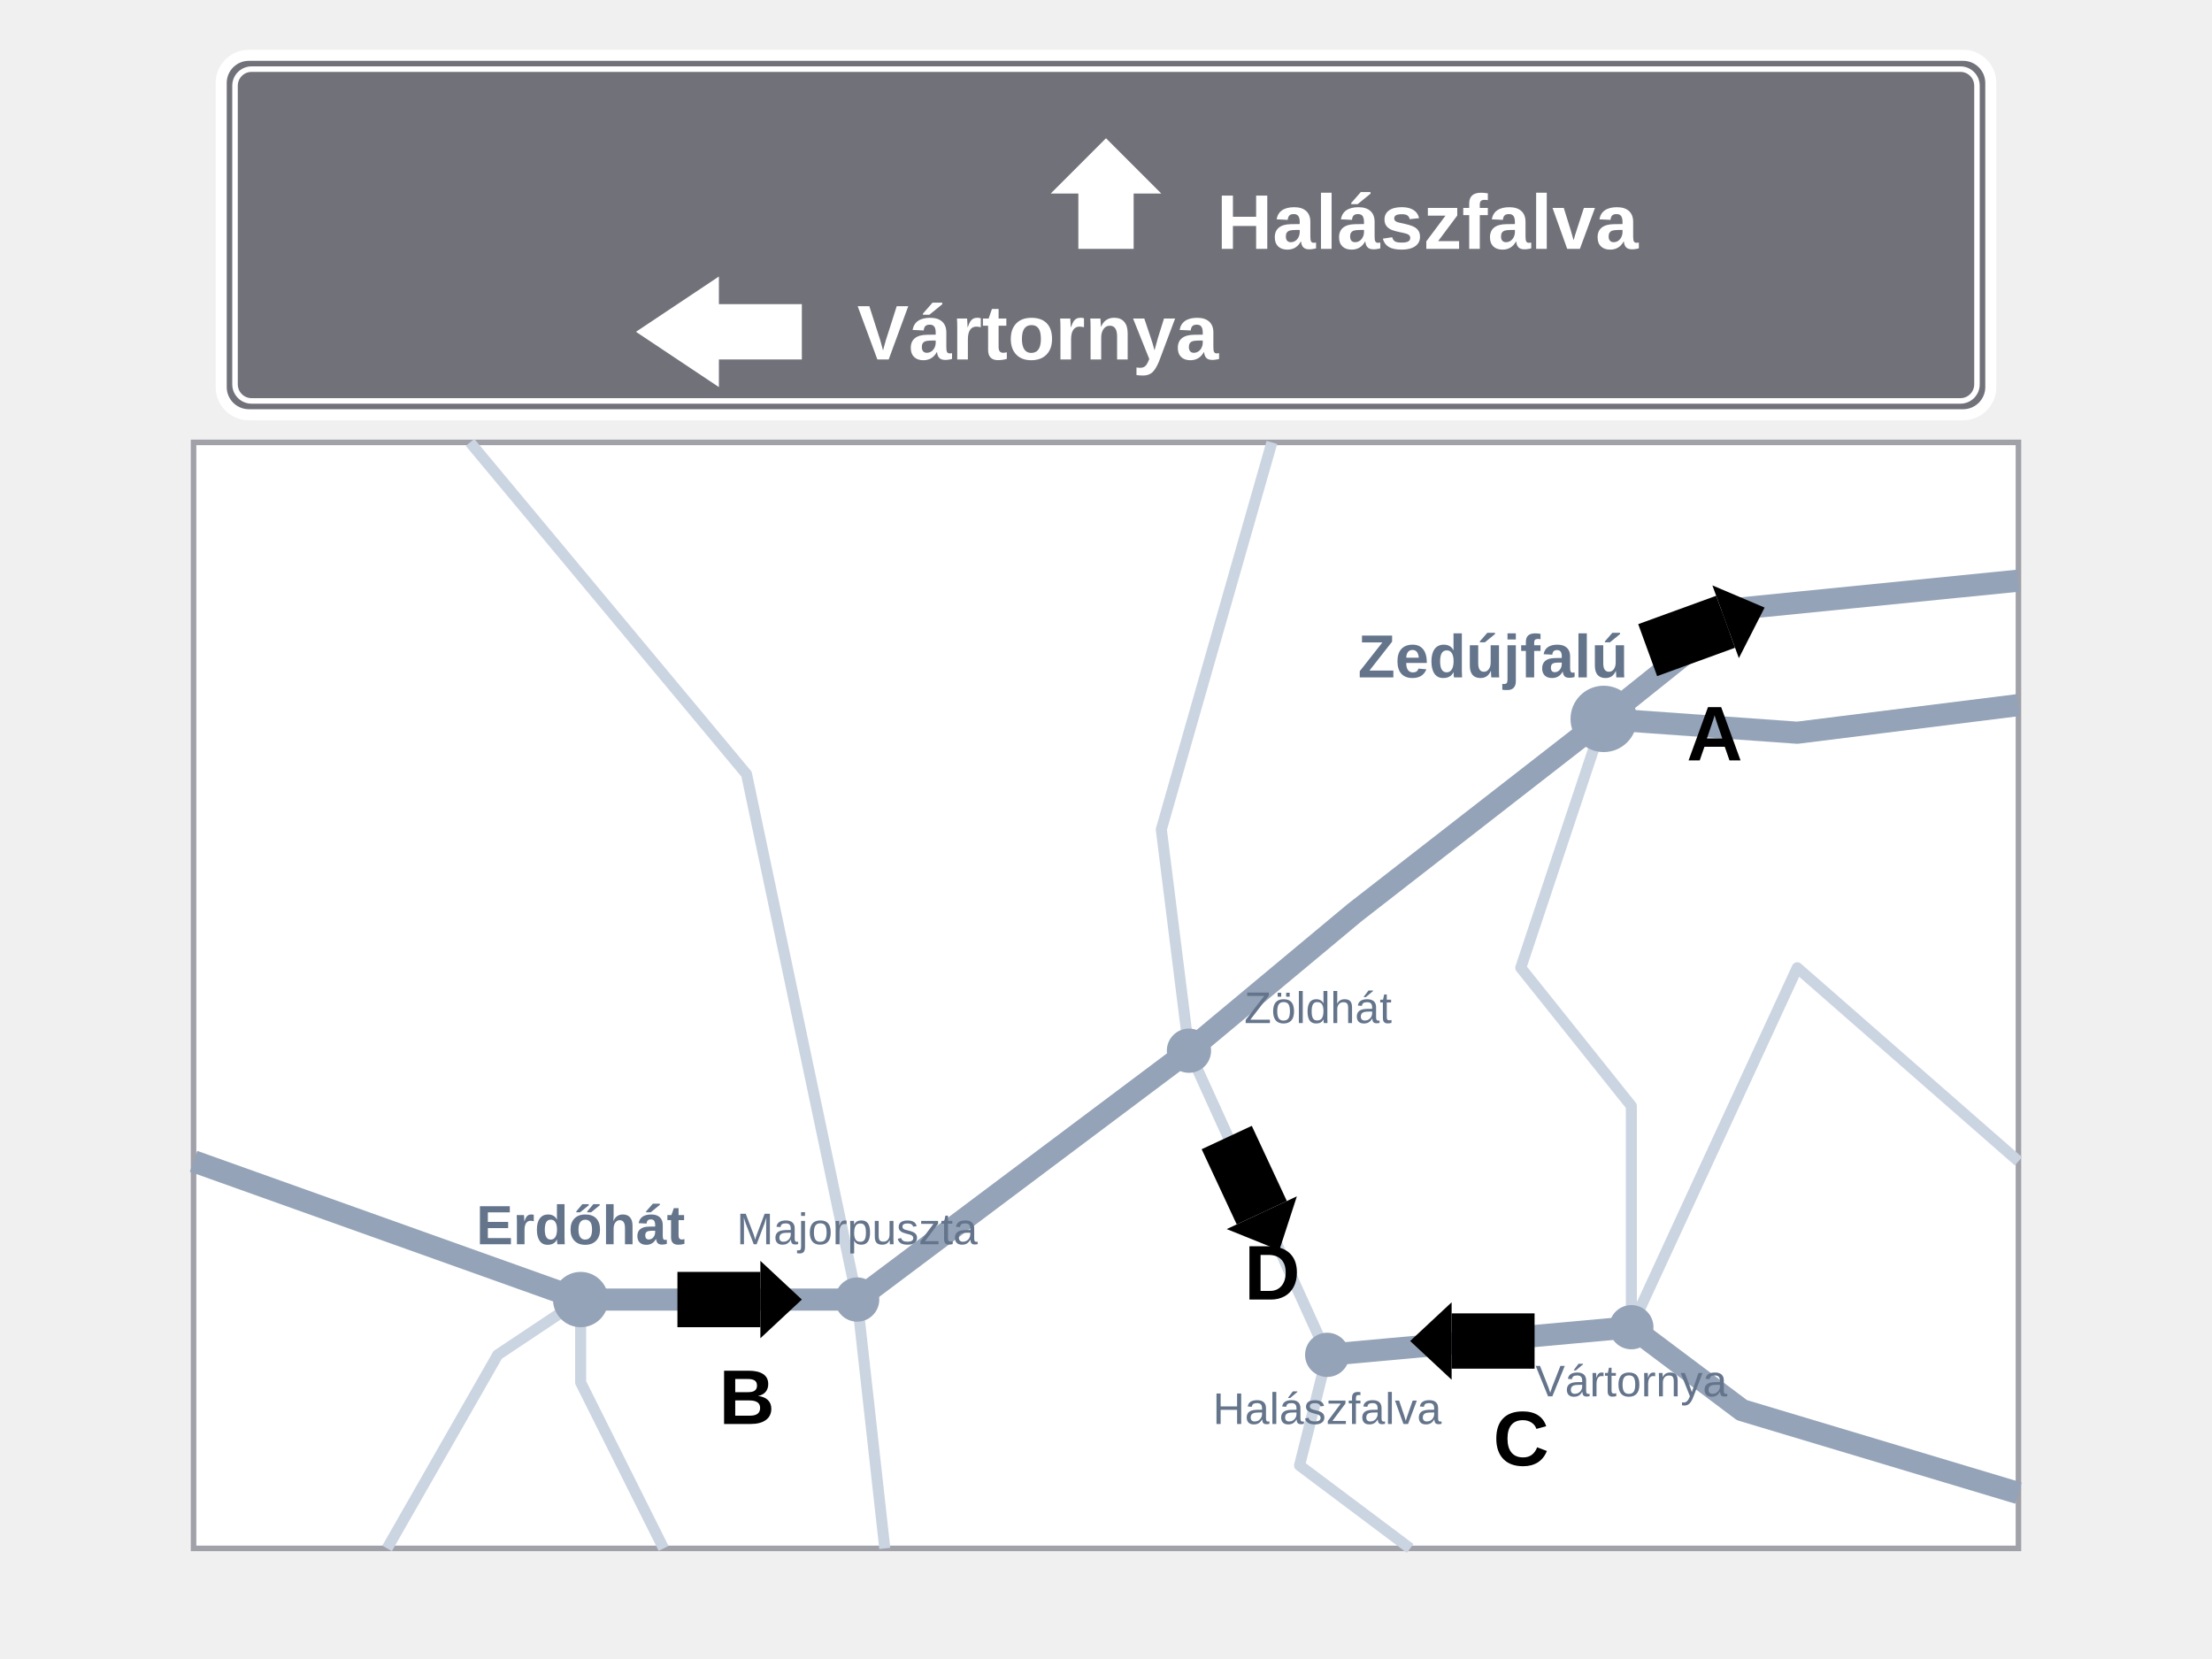
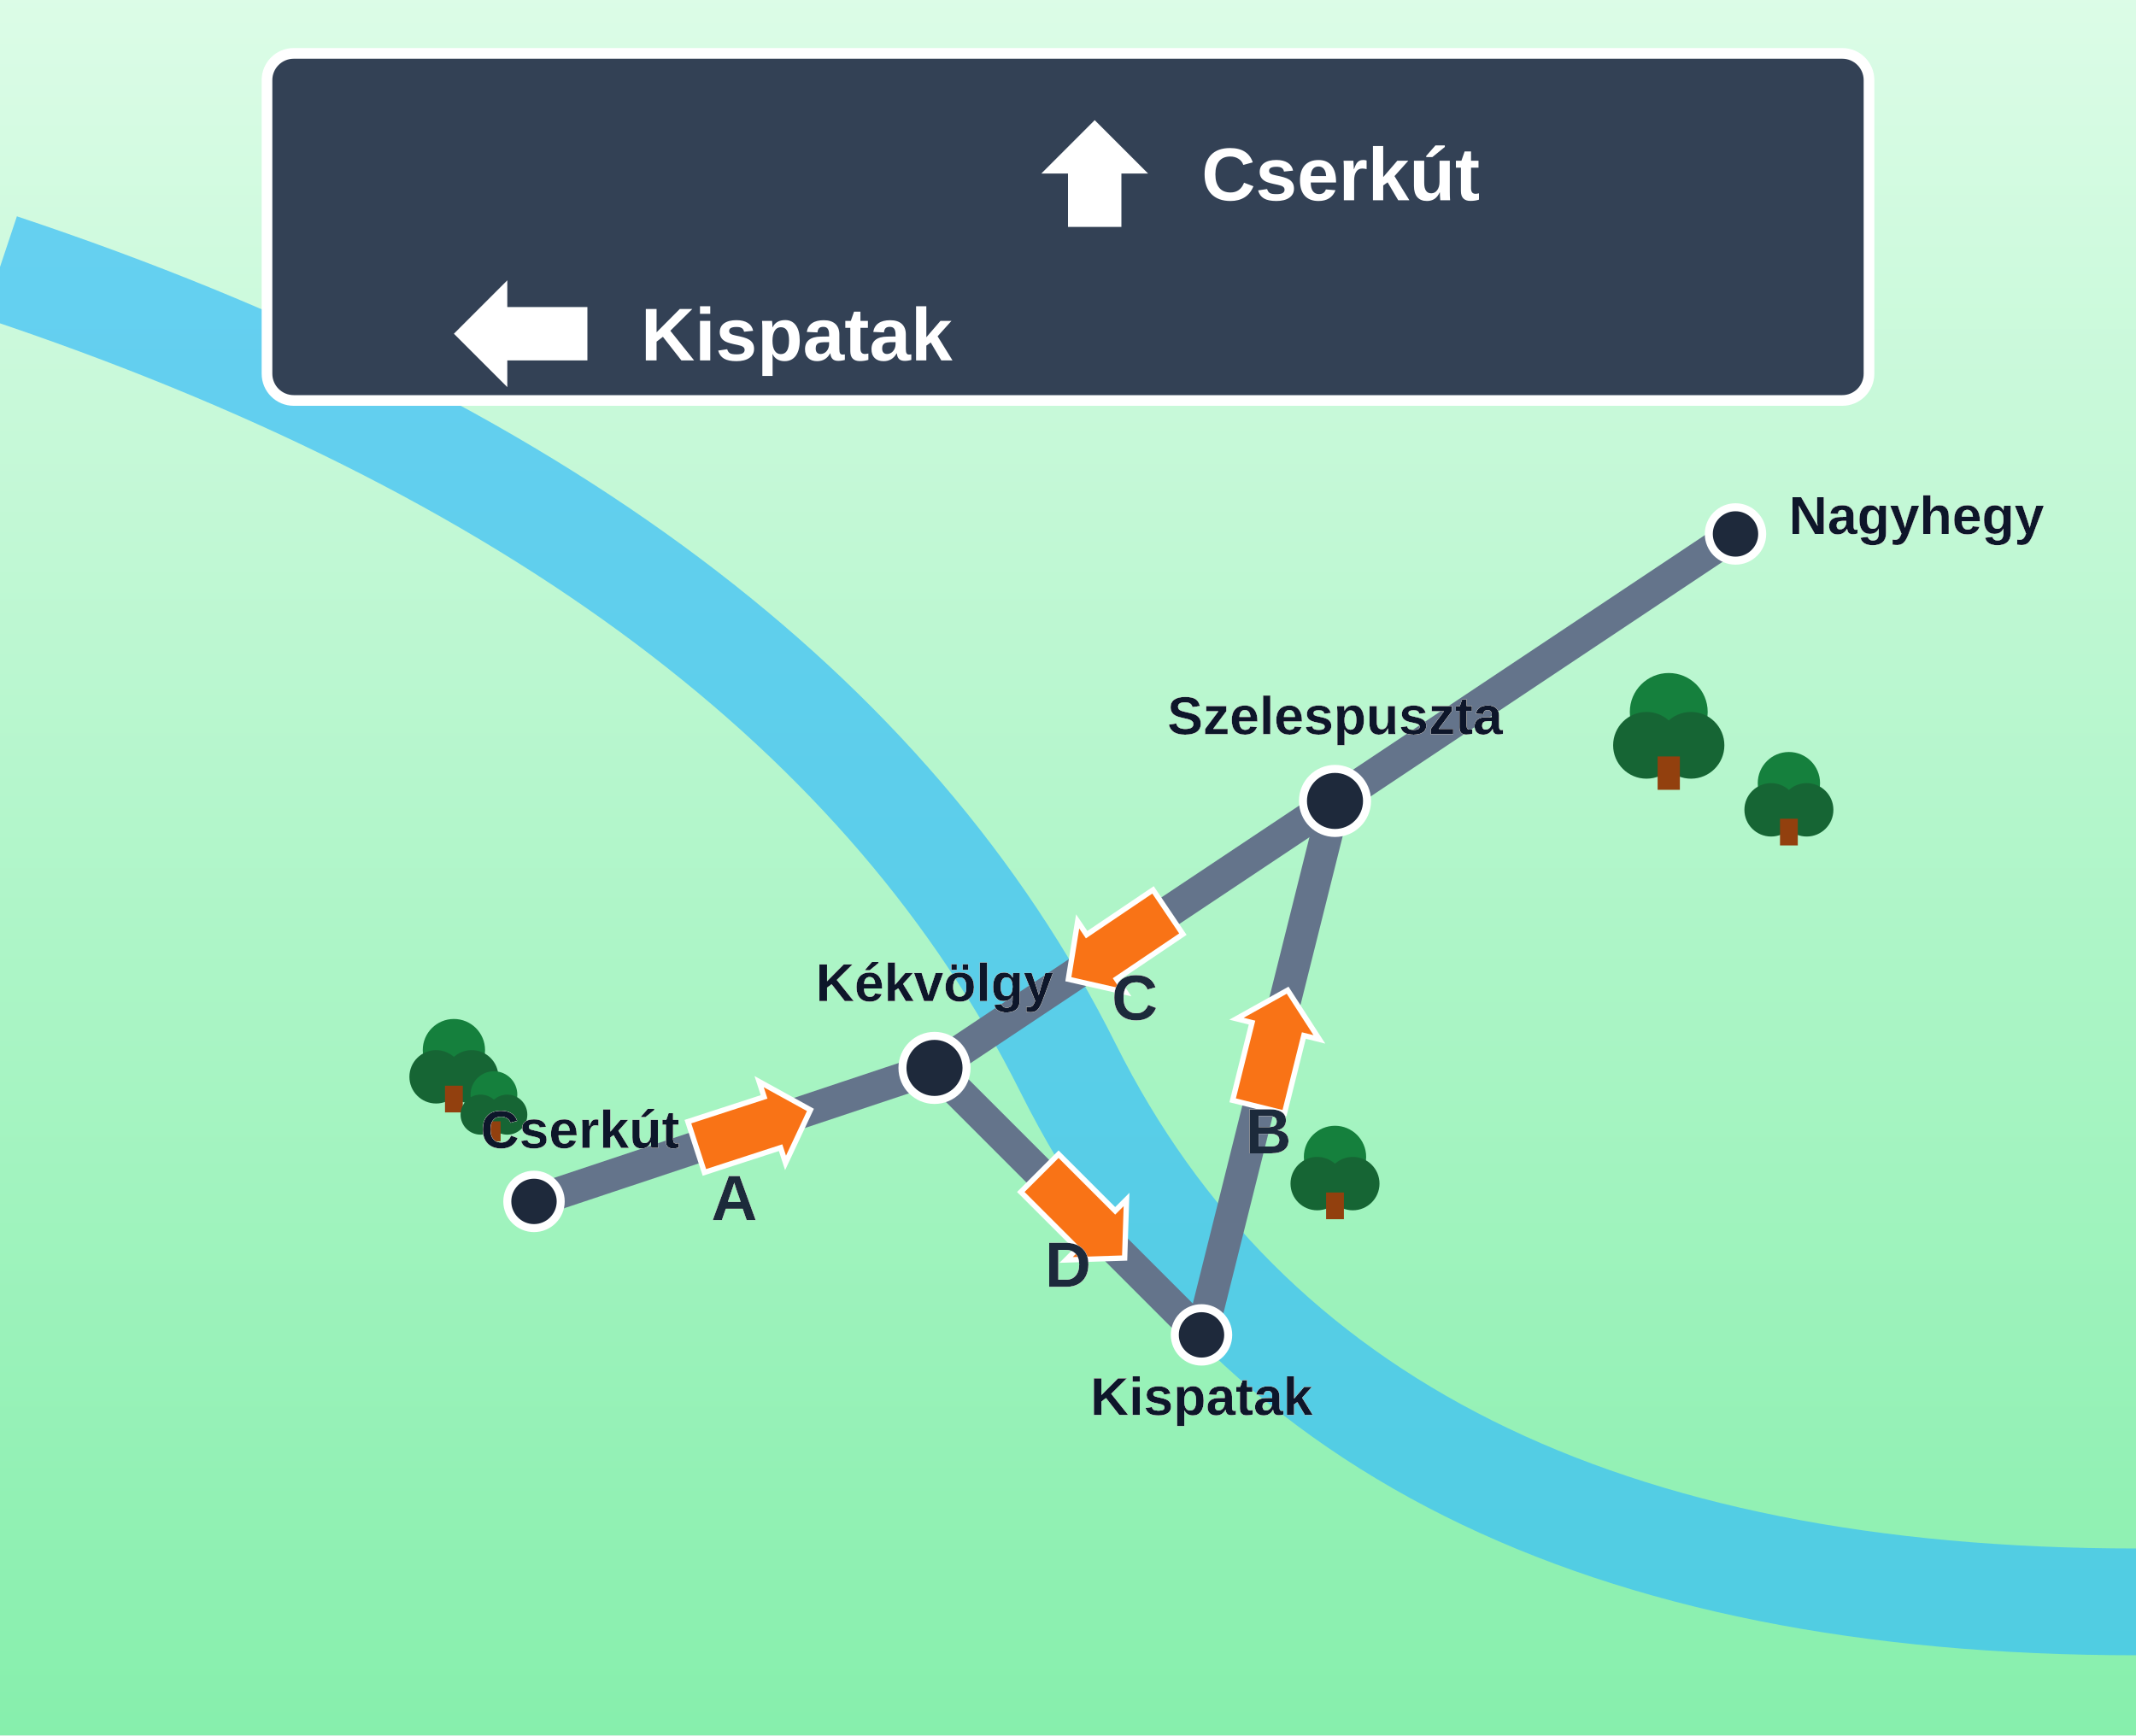
- <svg xmlns="http://www.w3.org/2000/svg" width="800" height="600" viewBox="0 0 800 600">
-   <g transform="translate(80, 20)">
-     <rect width="640" height="130" rx="10" fill="#71717a" stroke="white" stroke-width="4" />
-     <rect width="630" height="120" x="5" y="5" rx="6" fill="#71717a" stroke="white" stroke-width="2" />
-     <path d="M 310 70 L 310 50 L 300 50 L 320 30 L 340 50 L 330 50 L 330 70 Z" fill="white" />
-     <text x="360" y="70" fill="white" font-family="Arial" font-size="28" font-weight="bold" text-anchor="start">Halászfalva</text>
-     <path d="M 210 90 L 180 90 L 180 80 L 150 100 L 180 120 L 180 110 L 210 110 Z" fill="white" />
-     <text x="230" y="110" fill="white" font-family="Arial" font-size="28" font-weight="bold" text-anchor="start">Vártornya</text>
+ <svg xmlns="http://www.w3.org/2000/svg" width="800" height="650" viewBox="0 0 800 650">
+   <defs>
+     <linearGradient id="bgGrad" x1="0%" y1="0%" x2="0%" y2="100%">
+       <stop offset="0%" style="stop-color:#dcfce7;stop-opacity:1" />
+       <stop offset="100%" style="stop-color:#86efac;stop-opacity:1" />
+     </linearGradient>
+     <filter id="whiteHalo">
+       <feMorphology operator="dilate" radius="2" />
+       <feFlood flood-color="white" opacity="0.9" />
+       <feComposite operator="in" in2="SourceAlpha" />
+       <feMerge>
+         <feMergeNode />
+         <feMergeNode in="SourceGraphic" />
+       </feMerge>
+     </filter>
+     <symbol id="tree" viewBox="0 0 24 24">
+       <circle cx="12" cy="8" r="7" fill="#15803d" />
+       <circle cx="8" cy="14" r="6" fill="#166534" />
+       <circle cx="16" cy="14" r="6" fill="#166534" />
+       <rect x="10" y="16" width="4" height="6" fill="#92400e" />
+     </symbol>
+   </defs>
+   <rect width="800" height="650" fill="url(#bgGrad)" />
+   <path d="M 0 100 Q 300 200 400 400 T 800 600" stroke="#38bdf8" stroke-width="40" fill="none" opacity="0.7" />
+   <path d="M 200 450 L 350 400 L 500 300 L 650 200" stroke="#64748b" stroke-width="12" fill="none" stroke-linecap="round" stroke-linejoin="round" />
+   <path d="M 350 400 L 450 500" stroke="#64748b" stroke-width="12" fill="none" stroke-linecap="round" stroke-linejoin="round" />
+   <path d="M 500 300 L 450 500" stroke="#64748b" stroke-width="12" fill="none" stroke-linecap="round" stroke-linejoin="round" />
+   <use href="#tree" x="150" y="380" width="40" height="40" />
+   <use href="#tree" x="170" y="400" width="30" height="30" />
+   <use href="#tree" x="600" y="250" width="50" height="50" />
+   <use href="#tree" x="650" y="280" width="40" height="40" />
+   <use href="#tree" x="480" y="420" width="40" height="40" />
+   <circle cx="200" cy="450" r="10" fill="#1e293b" stroke="white" stroke-width="3" />
+   <text x="180" y="430" font-family="Arial" font-size="20" font-weight="bold" fill="#0f172a" filter="url(#whiteHalo)">Cserkút</text>
+   <circle cx="350" cy="400" r="12" fill="#1e293b" stroke="white" stroke-width="3" />
+   <text x="350" y="375" font-family="Arial" font-size="20" font-weight="bold" fill="#0f172a" text-anchor="middle" filter="url(#whiteHalo)">Kékvölgy</text>
+   <circle cx="500" cy="300" r="12" fill="#1e293b" stroke="white" stroke-width="3" />
+   <text x="500" y="275" font-family="Arial" font-size="20" font-weight="bold" fill="#0f172a" text-anchor="middle" filter="url(#whiteHalo)">Szelespuszta</text>
+   <circle cx="650" cy="200" r="10" fill="#1e293b" stroke="white" stroke-width="3" />
+   <text x="670" y="200" font-family="Arial" font-size="20" font-weight="bold" fill="#0f172a" filter="url(#whiteHalo)">Nagyhegy</text>
+   <circle cx="450" cy="500" r="10" fill="#1e293b" stroke="white" stroke-width="3" />
+   <text x="450" y="530" font-family="Arial" font-size="20" font-weight="bold" fill="#0f172a" text-anchor="middle" filter="url(#whiteHalo)">Kispatak</text>
+   <g transform="translate(100, 20)">
+     <rect width="600" height="130" rx="10" fill="#334155" stroke="white" stroke-width="4" />
+     <path d="M 300 65 L 300 45 L 290 45 L 310 25 L 330 45 L 320 45 L 320 65 Z" fill="white" />
+     <text x="350" y="55" fill="white" font-family="Arial" font-size="28" font-weight="bold">Cserkút</text>
+     <path d="M 120 95 L 90 95 L 90 85 L 70 105 L 90 125 L 90 115 L 120 115 Z" fill="white" />
+     <text x="140" y="115" fill="white" font-family="Arial" font-size="28" font-weight="bold" text-anchor="start">Kispatak</text>
  </g>
-   <rect x="70" y="160" width="660" height="400" fill="white" stroke="#a1a1aa" stroke-width="2" />
-   <path d="M 70 420 L 210 470 L 310 470 L 430 380 L 490 330 L 580 260" stroke="#94a3b8" stroke-width="8" fill="none" stroke-linejoin="round" />
-   <path d="M 580 260 L 630 220 L 730 210" stroke="#94a3b8" stroke-width="8" fill="none" stroke-linejoin="round" />
-   <path d="M 580 260 L 650 265 L 730 255" stroke="#94a3b8" stroke-width="8" fill="none" stroke-linejoin="round" />
-   <path d="M 590 480 L 630 510 L 730 540" stroke="#94a3b8" stroke-width="8" fill="none" stroke-linejoin="round" />
-   <path d="M 480 490 L 590 480" stroke="#94a3b8" stroke-width="8" fill="none" stroke-linejoin="round" />
-   <path d="M 210 470 L 210 500 L 240 560" stroke="#cbd5e1" stroke-width="4" fill="none" stroke-linejoin="round" />
-   <path d="M 210 470 L 180 490 L 140 560" stroke="#cbd5e1" stroke-width="4" fill="none" stroke-linejoin="round" />
-   <path d="M 310 470 L 320 560" stroke="#cbd5e1" stroke-width="4" fill="none" stroke-linejoin="round" />
-   <path d="M 310 470 L 270 280 L 170 160" stroke="#cbd5e1" stroke-width="4" fill="none" stroke-linejoin="round" />
-   <path d="M 430 380 L 420 300 L 460 160" stroke="#cbd5e1" stroke-width="4" fill="none" stroke-linejoin="round" />
-   <path d="M 430 380 L 480 490" stroke="#cbd5e1" stroke-width="4" fill="none" stroke-linejoin="round" />
-   <path d="M 480 490 L 470 530 L 510 560" stroke="#cbd5e1" stroke-width="4" fill="none" stroke-linejoin="round" />
-   <path d="M 590 480 L 590 400 L 550 350 L 580 260" stroke="#cbd5e1" stroke-width="4" fill="none" stroke-linejoin="round" />
-   <path d="M 590 480 L 650 350 L 730 420" stroke="#cbd5e1" stroke-width="4" fill="none" stroke-linejoin="round" />
-   <circle cx="210" cy="470" r="10" fill="#94a3b8" />
-   <text x="210" y="450" font-family="Arial" font-size="20" font-weight="bold" fill="#64748b" text-anchor="middle">Erdőhát</text>
-   <circle cx="310" cy="470" r="8" fill="#94a3b8" />
-   <text x="310" y="450" font-family="Arial" font-size="16" fill="#64748b" text-anchor="middle">Majorpuszta</text>
-   <circle cx="430" cy="380" r="8" fill="#94a3b8" />
-   <text x="450" y="370" font-family="Arial" font-size="16" fill="#64748b" text-anchor="start">Zöldhát</text>
-   <circle cx="580" cy="260" r="12" fill="#94a3b8" />
-   <text x="540" y="245" font-family="Arial" font-size="22" font-weight="bold" fill="#64748b" text-anchor="middle">Zedújfalú</text>
-   <circle cx="480" cy="490" r="8" fill="#94a3b8" />
-   <text x="480" y="515" font-family="Arial" font-size="16" fill="#64748b" text-anchor="middle">Halászfalva</text>
-   <circle cx="590" cy="480" r="8" fill="#94a3b8" />
-   <text x="590" y="505" font-family="Arial" font-size="16" fill="#64748b" text-anchor="middle">Vártornya</text>
-   <g transform="translate(610, 230) rotate(-20)">
-     <rect x="-15" y="-10" width="30" height="20" fill="black" />
-     <path d="M 15 -14 L 30 0 L 15 14 Z" fill="black" />
-     <text x="0" y="45" font-family="Arial" font-size="28" font-weight="bold" fill="black" transform="rotate(20)">A</text>
+   <g transform="translate(275, 425)">
+     <g transform="rotate(-18)">
+       <path d="M -15 -10 L 15 -10 L 15 -16 L 30 0 L 15 16 L 15 10 L -15 10 Z" fill="#f97316" stroke="white" stroke-width="2" />
+     </g>
+     <text x="0" y="32" font-family="Arial" font-size="24" font-weight="bold" fill="#1e293b" text-anchor="middle" filter="url(#whiteHalo)">A</text>
  </g>
-   <g transform="translate(260, 470) rotate(0)">
-     <rect x="-15" y="-10" width="30" height="20" fill="black" />
-     <path d="M 15 -14 L 30 0 L 15 14 Z" fill="black" />
-     <text x="0" y="45" font-family="Arial" font-size="28" font-weight="bold" fill="black" transform="rotate(0)">B</text>
+   <g transform="translate(475, 400)">
+     <g transform="rotate(-76)">
+       <path d="M -15 -10 L 15 -10 L 15 -16 L 30 0 L 15 16 L 15 10 L -15 10 Z" fill="#f97316" stroke="white" stroke-width="2" />
+     </g>
+     <text x="0" y="32" font-family="Arial" font-size="24" font-weight="bold" fill="#1e293b" text-anchor="middle" filter="url(#whiteHalo)">B</text>
  </g>
-   <g transform="translate(540, 485) rotate(180)">
-     <rect x="-15" y="-10" width="30" height="20" fill="black" />
-     <path d="M 15 -14 L 30 0 L 15 14 Z" fill="black" />
-     <text x="0" y="45" font-family="Arial" font-size="28" font-weight="bold" fill="black" transform="rotate(-180)">C</text>
+   <g transform="translate(425, 350)">
+     <g transform="rotate(146)">
+       <path d="M -15 -10 L 15 -10 L 15 -16 L 30 0 L 15 16 L 15 10 L -15 10 Z" fill="#f97316" stroke="white" stroke-width="2" />
+     </g>
+     <text x="0" y="32" font-family="Arial" font-size="24" font-weight="bold" fill="#1e293b" text-anchor="middle" filter="url(#whiteHalo)">C</text>
  </g>
-   <g transform="translate(450, 425) rotate(65)">
-     <rect x="-15" y="-10" width="30" height="20" fill="black" />
-     <path d="M 15 -14 L 30 0 L 15 14 Z" fill="black" />
-     <text x="0" y="45" font-family="Arial" font-size="28" font-weight="bold" fill="black" transform="rotate(-65)">D</text>
+   <g transform="translate(400, 450)">
+     <g transform="rotate(45)">
+       <path d="M -15 -10 L 15 -10 L 15 -16 L 30 0 L 15 16 L 15 10 L -15 10 Z" fill="#f97316" stroke="white" stroke-width="2" />
+     </g>
+     <text x="0" y="32" font-family="Arial" font-size="24" font-weight="bold" fill="#1e293b" text-anchor="middle" filter="url(#whiteHalo)">D</text>
  </g>
</svg>
